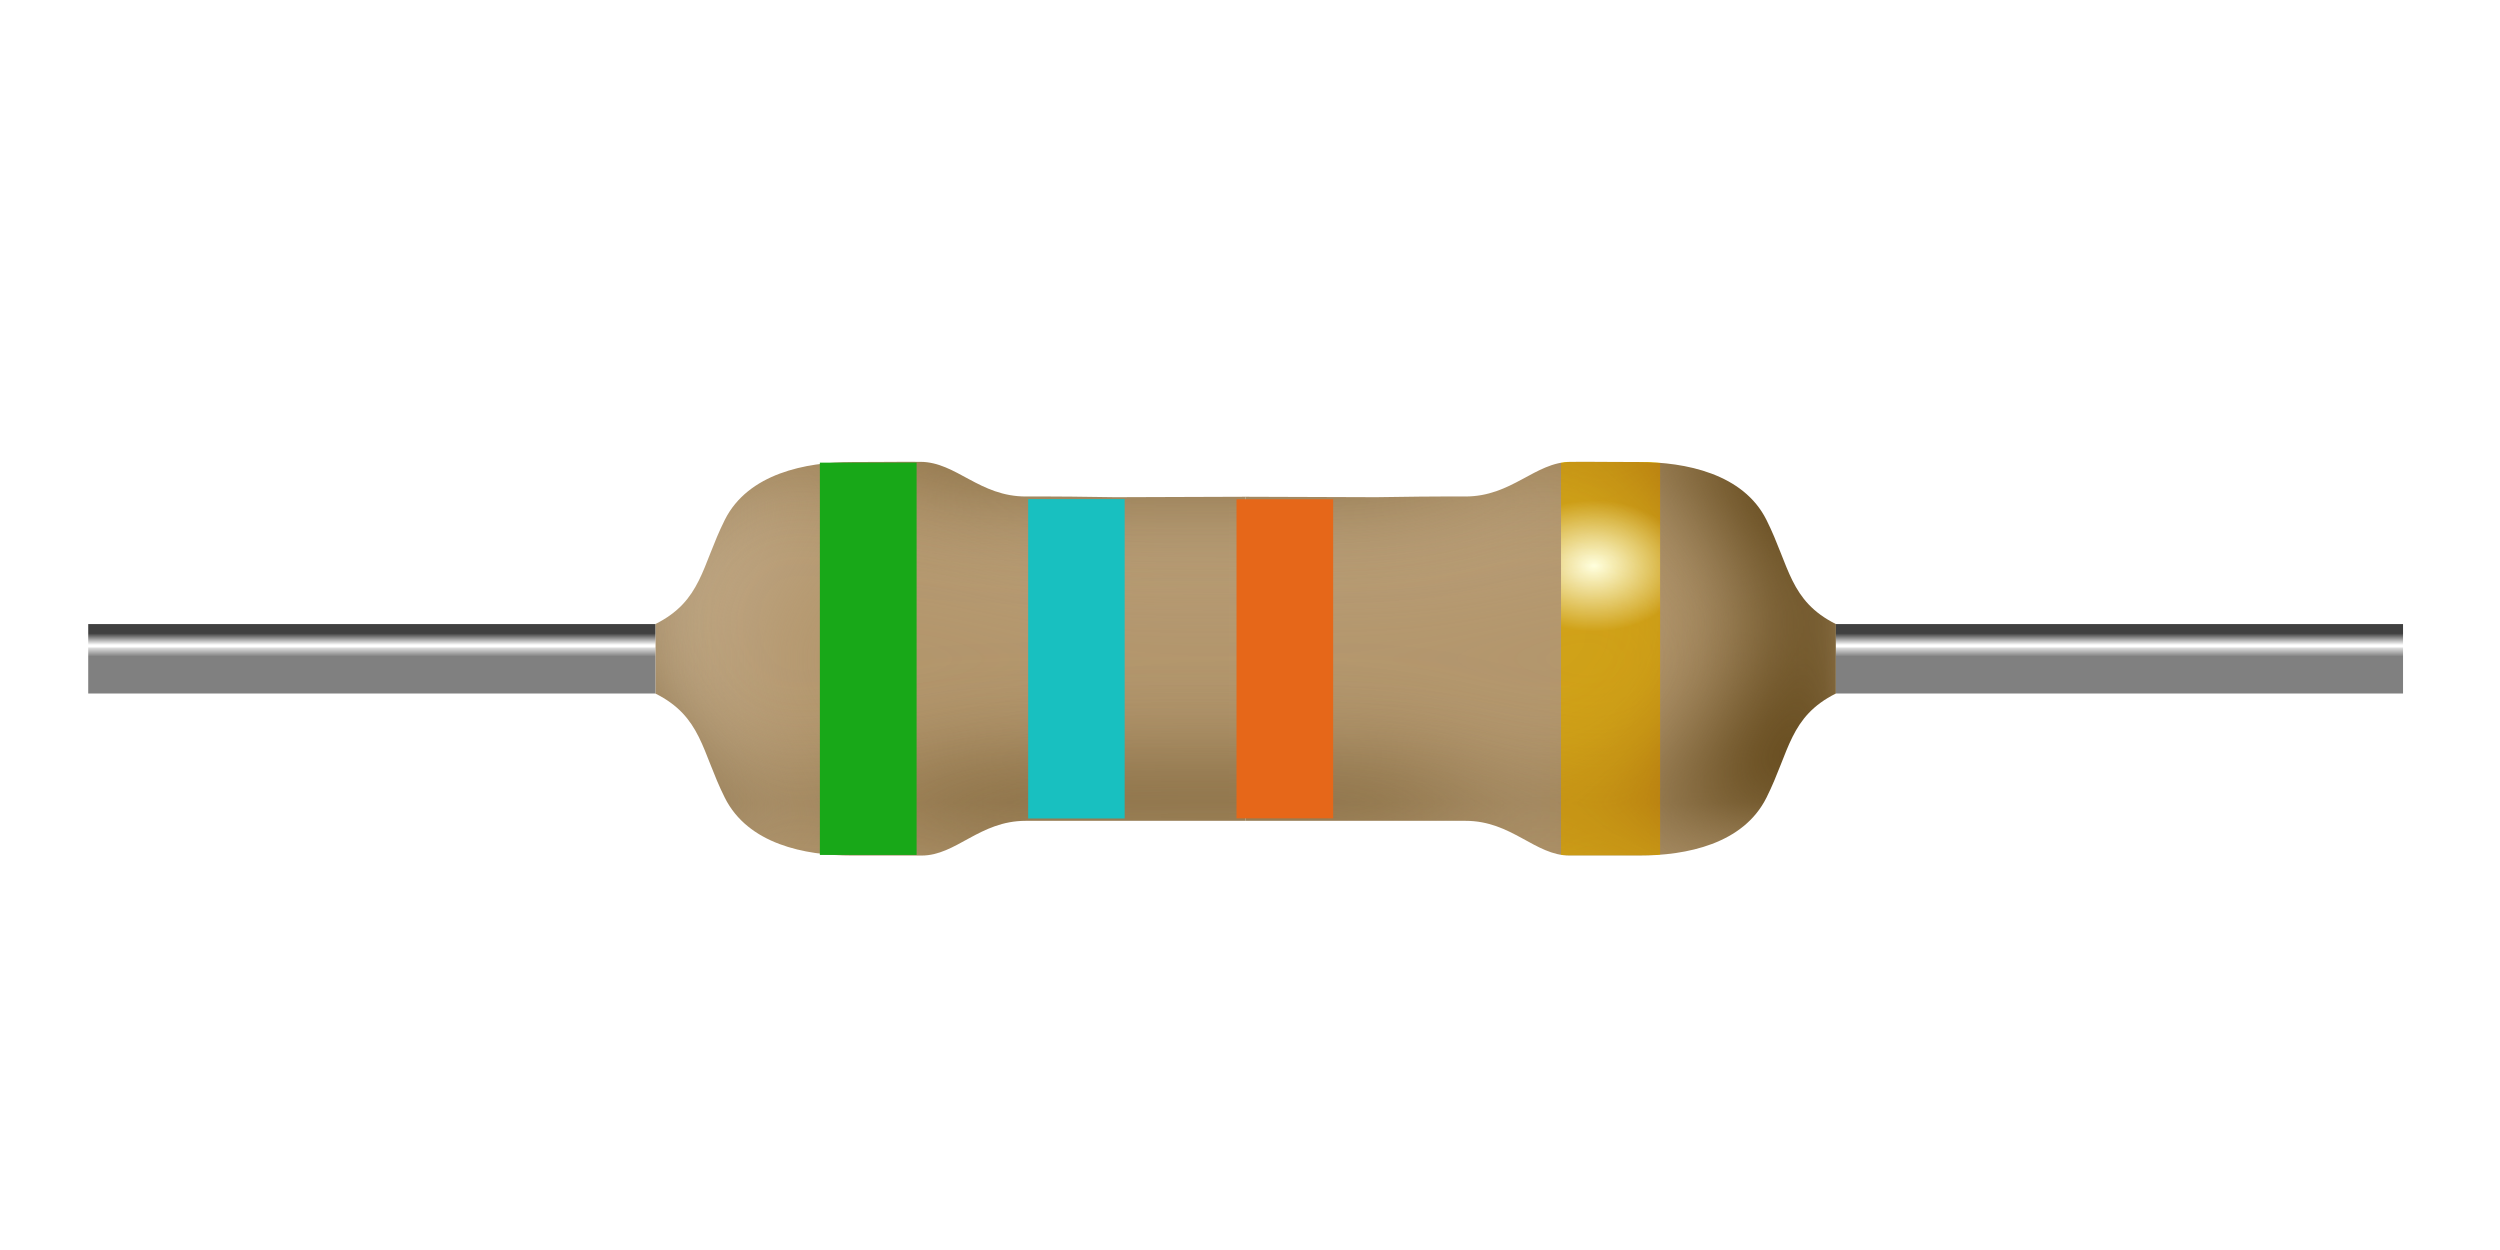
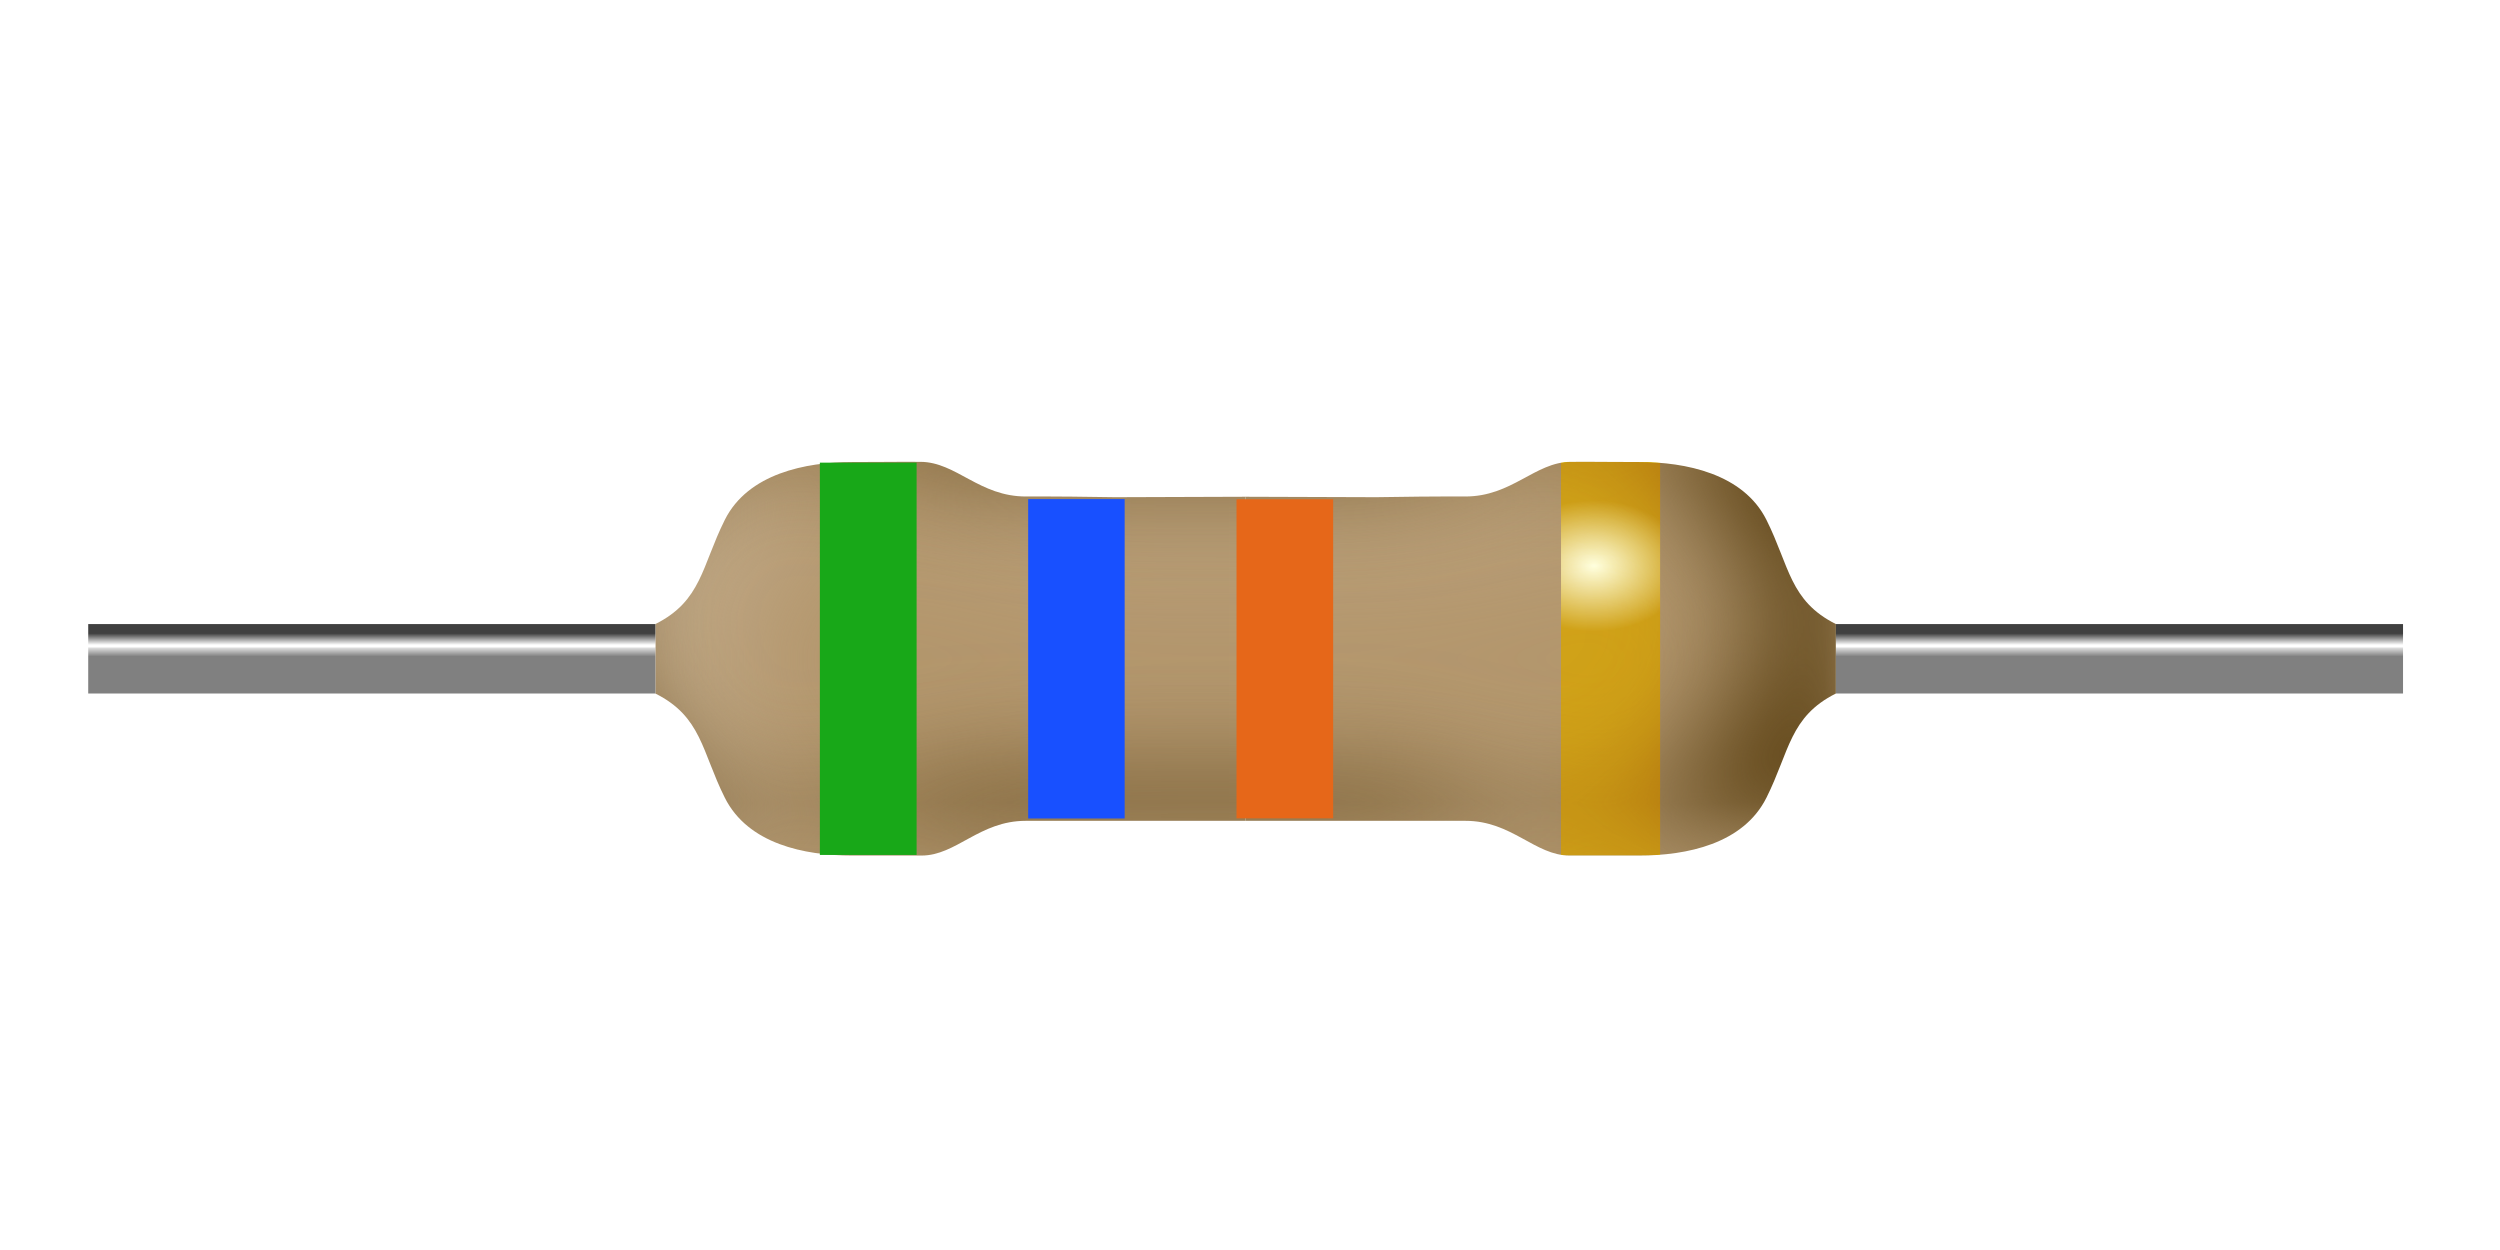
<svg xmlns="http://www.w3.org/2000/svg" xmlns:xlink="http://www.w3.org/1999/xlink" width="108mm" height="54mm" viewBox="0 0 108 54" version="1.1" id="svg8" style="enable-background:new">
  <defs id="defs2">
    <marker style="overflow:visible" id="marker6552" refX="0" refY="0" orient="auto">
      <path transform="scale(-0.6)" d="M 8.719,4.034 -2.207,0.016 8.719,-4.002 c -1.745,2.372 -1.735,5.617 -6e-7,8.035 z" style="fill:#000000;fill-opacity:1;fill-rule:evenodd;stroke:#000000;stroke-width:0.625;stroke-linejoin:round;stroke-opacity:1" id="path6550" />
    </marker>
    <marker orient="auto" refY="0" refX="0" id="marker6446" style="overflow:visible">
      <path id="path6444" style="fill:#000000;fill-opacity:1;fill-rule:evenodd;stroke:#000000;stroke-width:0.625;stroke-linejoin:round;stroke-opacity:1" d="M 8.719,4.034 -2.207,0.016 8.719,-4.002 c -1.745,2.372 -1.735,5.617 -6e-7,8.035 z" transform="scale(-0.6)" />
    </marker>
    <marker orient="auto" refY="0" refX="0" id="Arrow1Lstart" style="overflow:visible">
      <path id="path4851" d="M 0,0 5,-5 -12.5,0 5,5 Z" style="fill:#000000;fill-opacity:1;fill-rule:evenodd;stroke:#000000;stroke-width:1pt;stroke-opacity:1" transform="matrix(0.8,0,0,0.8,10,0)" />
    </marker>
    <marker orient="auto" refY="0" refX="0" id="Arrow2Lend" style="overflow:visible">
      <path id="path4872" style="fill:#000000;fill-opacity:1;fill-rule:evenodd;stroke:#000000;stroke-width:0.625;stroke-linejoin:round;stroke-opacity:1" d="M 8.719,4.034 -2.207,0.016 8.719,-4.002 c -1.745,2.372 -1.735,5.617 -6e-7,8.035 z" transform="matrix(-1.1,0,0,-1.1,-1.1,0)" />
    </marker>
    <linearGradient id="linearGradient7798">
      <stop style="stop-color:#ffffff;stop-opacity:1" offset="0" id="stop7794" />
      <stop style="stop-color:#b08d1c;stop-opacity:1" offset="1" id="stop7796" />
    </linearGradient>
    <linearGradient id="linearGradient5335">
      <stop style="stop-color:#b3966c;stop-opacity:1;" offset="0" id="stop5331" />
      <stop style="stop-color:#b3966c;stop-opacity:1" offset="1" id="stop5333" />
    </linearGradient>
    <linearGradient id="linearGradient4698">
      <stop style="stop-color:#404040;stop-opacity:1" offset="0" id="stop4694" />
      <stop style="stop-color:#ffffff;stop-opacity:1" offset="1" id="stop4696" />
    </linearGradient>
    <linearGradient id="linearGradient4688">
      <stop style="stop-color:#ffffff;stop-opacity:1" offset="0" id="stop4684" />
      <stop style="stop-color:#808080;stop-opacity:1" offset="1" id="stop4686" />
    </linearGradient>
    <filter style="color-interpolation-filters:sRGB" id="filter6573">
      <feFlood flood-opacity="1" flood-color="rgb(205,186,159)" result="flood" id="feFlood6563" />
      <feComposite in="flood" in2="SourceGraphic" operator="out" result="composite1" id="feComposite6565" />
      <feGaussianBlur in="composite1" stdDeviation="7.3" result="blur" id="feGaussianBlur6567" />
      <feOffset dx="0.3" dy="0" result="offset" id="feOffset6569" />
      <feComposite in="offset" in2="SourceGraphic" operator="atop" result="fbSourceGraphic" id="feComposite6571" />
      <feColorMatrix result="fbSourceGraphicAlpha" in="fbSourceGraphic" values="0 0 0 -1 0 0 0 0 -1 0 0 0 0 -1 0 0 0 0 1 0" id="feColorMatrix7727" />
      <feFlood id="feFlood7729" flood-opacity="1" flood-color="rgb(91,64,17)" result="flood" in="fbSourceGraphic" />
      <feComposite in2="fbSourceGraphic" id="feComposite7731" in="flood" operator="out" result="composite1" />
      <feGaussianBlur id="feGaussianBlur7733" in="composite1" stdDeviation="5.208" result="blur" />
      <feOffset id="feOffset7735" dx="-6.3" dy="-3.1" result="offset" />
      <feComposite in2="fbSourceGraphic" id="feComposite7737" in="offset" operator="atop" result="composite2" />
    </filter>
    <linearGradient xlink:href="#linearGradient5335" id="linearGradient7741" gradientUnits="userSpaceOnUse" x1="96" y1="199" x2="96" y2="235" gradientTransform="translate(16,33.99997)" />
    <linearGradient xlink:href="#linearGradient5335" id="linearGradient7743" gradientUnits="userSpaceOnUse" x1="96" y1="199" x2="96" y2="235" gradientTransform="translate(-16,33.99997)" />
    <radialGradient xlink:href="#linearGradient7798" id="radialGradient7800" cx="116.458" cy="188.684" fx="116.458" fy="188.684" r="3" gradientTransform="matrix(-1.333346,-1.33333,1.333329,-1.333345,28.70041,581.8578)" gradientUnits="userSpaceOnUse" />
    <filter style="color-interpolation-filters:sRGB" id="filter8308">
      <feFlood flood-opacity="1" flood-color="rgb(0,0,0)" result="flood" id="feFlood8298" />
      <feComposite in="SourceGraphic" in2="flood" operator="out" result="composite1" id="feComposite8300" />
      <feGaussianBlur in="composite1" stdDeviation="104.7" result="blur" id="feGaussianBlur8302" />
      <feOffset dx="-6.25" dy="-3.1" result="offset" id="feOffset8304" />
      <feComposite in="offset" in2="SourceGraphic" operator="atop" result="composite2" id="feComposite8306" />
    </filter>
    <filter style="color-interpolation-filters:sRGB" id="filter8904">
      <feBlend mode="overlay" in2="BackgroundImage" id="feBlend8906" />
    </filter>
    <linearGradient xlink:href="#linearGradient5335" id="linearGradient3764" gradientUnits="userSpaceOnUse" gradientTransform="translate(-16,33.99997)" x1="96" y1="199" x2="96" y2="235" />
    <linearGradient xlink:href="#linearGradient4688" id="linearGradient3766" gradientUnits="userSpaceOnUse" gradientTransform="translate(-15,-0.1959616)" x1="16" y1="182" x2="16" y2="183" />
    <linearGradient xlink:href="#linearGradient4698" id="linearGradient3768" gradientUnits="userSpaceOnUse" gradientTransform="translate(-15,-0.1959616)" x1="16" y1="181" x2="16" y2="182" />
  </defs>
  <g id="layer1" transform="translate(-60,-139.196)">
    <g style="fill:url(#linearGradient7743);fill-opacity:1;stroke:none;filter:url(#filter6573)" id="g4592" transform="matrix(0.5,0,0,0.5,66.2776,76.20425)">
      <path style="opacity:1;vector-effect:none;fill:url(#linearGradient3764);fill-opacity:1;stroke:none;stroke-width:0.36;stroke-linecap:round;stroke-linejoin:round;stroke-miterlimit:4;stroke-dasharray:none;stroke-dashoffset:0;stroke-opacity:0.473" d="m 95.067,196.903 c -3.757,-0.013 -15,3e-5 -19,3e-5 -4,0 -6,3 -9,3 -3,0 -6,0 -6,0 -4.109,0 -9,-1 -11,-5 -2,-4 -2,-7 -6,-9 v -3 -3 c 4,-2 4,-5 6,-9 2,-4 7,-5 11,-5 4,0 3,-0.031 5.911,-0.016 3.089,0.016 5.089,3.016 9.142,2.993 1.947,-0.011 5.947,0.023 7.677,0.062 3.757,-0.013 7.513,-0.026 11.27,-0.039" id="use4554" />
      <use style="fill:url(#linearGradient7741);fill-opacity:1;stroke:none" transform="matrix(-1,0,0,1,190.1336,-3e-5)" height="100%" width="100%" id="use5307" xlink:href="#use4554" y="0" x="0" />
    </g>
    <g transform="matrix(0.5,0,0,0.5,66.31101,76.15578)" id="g8164">
      <g id="g4704" style="display:inline">
        <rect y="182" x="-5" height="4" width="49" id="rect4594" style="opacity:1;vector-effect:none;fill:url(#linearGradient3766);fill-opacity:1;stroke:none;stroke-width:0.17;stroke-linecap:round;stroke-linejoin:round;stroke-miterlimit:4;stroke-dasharray:none;stroke-dashoffset:0.643;stroke-opacity:0.473" />
        <rect y="180" x="-5" height="2" width="49" id="rect4594-9" style="opacity:1;vector-effect:none;fill:url(#linearGradient3768);fill-opacity:1;stroke:none;stroke-width:0.17;stroke-linecap:round;stroke-linejoin:round;stroke-miterlimit:4;stroke-dasharray:none;stroke-dashoffset:0.643;stroke-opacity:0.473" />
      </g>
      <use x="0" y="0" xlink:href="#g4704" id="use4706" width="100%" height="100%" transform="translate(151)" style="display:inline" />
    </g>
    <rect style="vector-effect:none;fill:url(#radialGradient7800);fill-opacity:1;stroke:none;stroke-width:0.17;stroke-linecap:round;stroke-linejoin:round;stroke-miterlimit:4;stroke-dasharray:none;stroke-dashoffset:0.643;stroke-opacity:1;filter:url(#filter8904)" id="rect7747-1-3-1" width="6" height="34" x="123" y="166" transform="matrix(0.7135041,0,0,0.5003677,39.67537,76.07641)" />
    <rect style="vector-effect:none;fill:#e66719;fill-opacity:1;stroke:none;stroke-width:0.17;stroke-linecap:round;stroke-linejoin:round;stroke-miterlimit:4;stroke-dasharray:none;stroke-dashoffset:0.643;stroke-opacity:1;filter:url(#filter8308)" id="rect7747" width="6" height="28" x="96" y="169" transform="matrix(0.6958142,0,0,0.4923681,46.61933,77.55239)" />
-     <rect style="vector-effect:none;fill:#18c0c0;fill-opacity:1;stroke:none;stroke-width:0.17;stroke-linecap:round;stroke-linejoin:round;stroke-miterlimit:4;stroke-dasharray:none;stroke-dashoffset:0.643;stroke-opacity:1;filter:url(#filter8308)" id="rect7747-1" width="6" height="28" x="78" y="169" transform="matrix(0.6947202,0,0,0.4927665,50.22865,77.47951)" />
+     <rect style="vector-effect:none;fill:#1850ff;fill-opacity:1;stroke:none;stroke-width:0.17;stroke-linecap:round;stroke-linejoin:round;stroke-miterlimit:4;stroke-dasharray:none;stroke-dashoffset:0.643;stroke-opacity:1;filter:url(#filter8308)" id="rect7747-1" width="6" height="28" x="78" y="169" transform="matrix(0.6947202,0,0,0.4927665,50.22865,77.47951)" />
    <rect style="vector-effect:none;fill:#18a818;fill-opacity:1;stroke:none;stroke-width:0.17;stroke-linecap:round;stroke-linejoin:round;stroke-miterlimit:4;stroke-dasharray:none;stroke-dashoffset:0.643;stroke-opacity:1;filter:url(#filter8308)" id="rect7747-1-3" width="6" height="34" x="61" y="166" transform="matrix(0.6965847,0,0,0.4984398,52.92629,76.4413)" />
    <g id="g6894" transform="translate(-2,-0.8040437)" />
  </g>
</svg>
